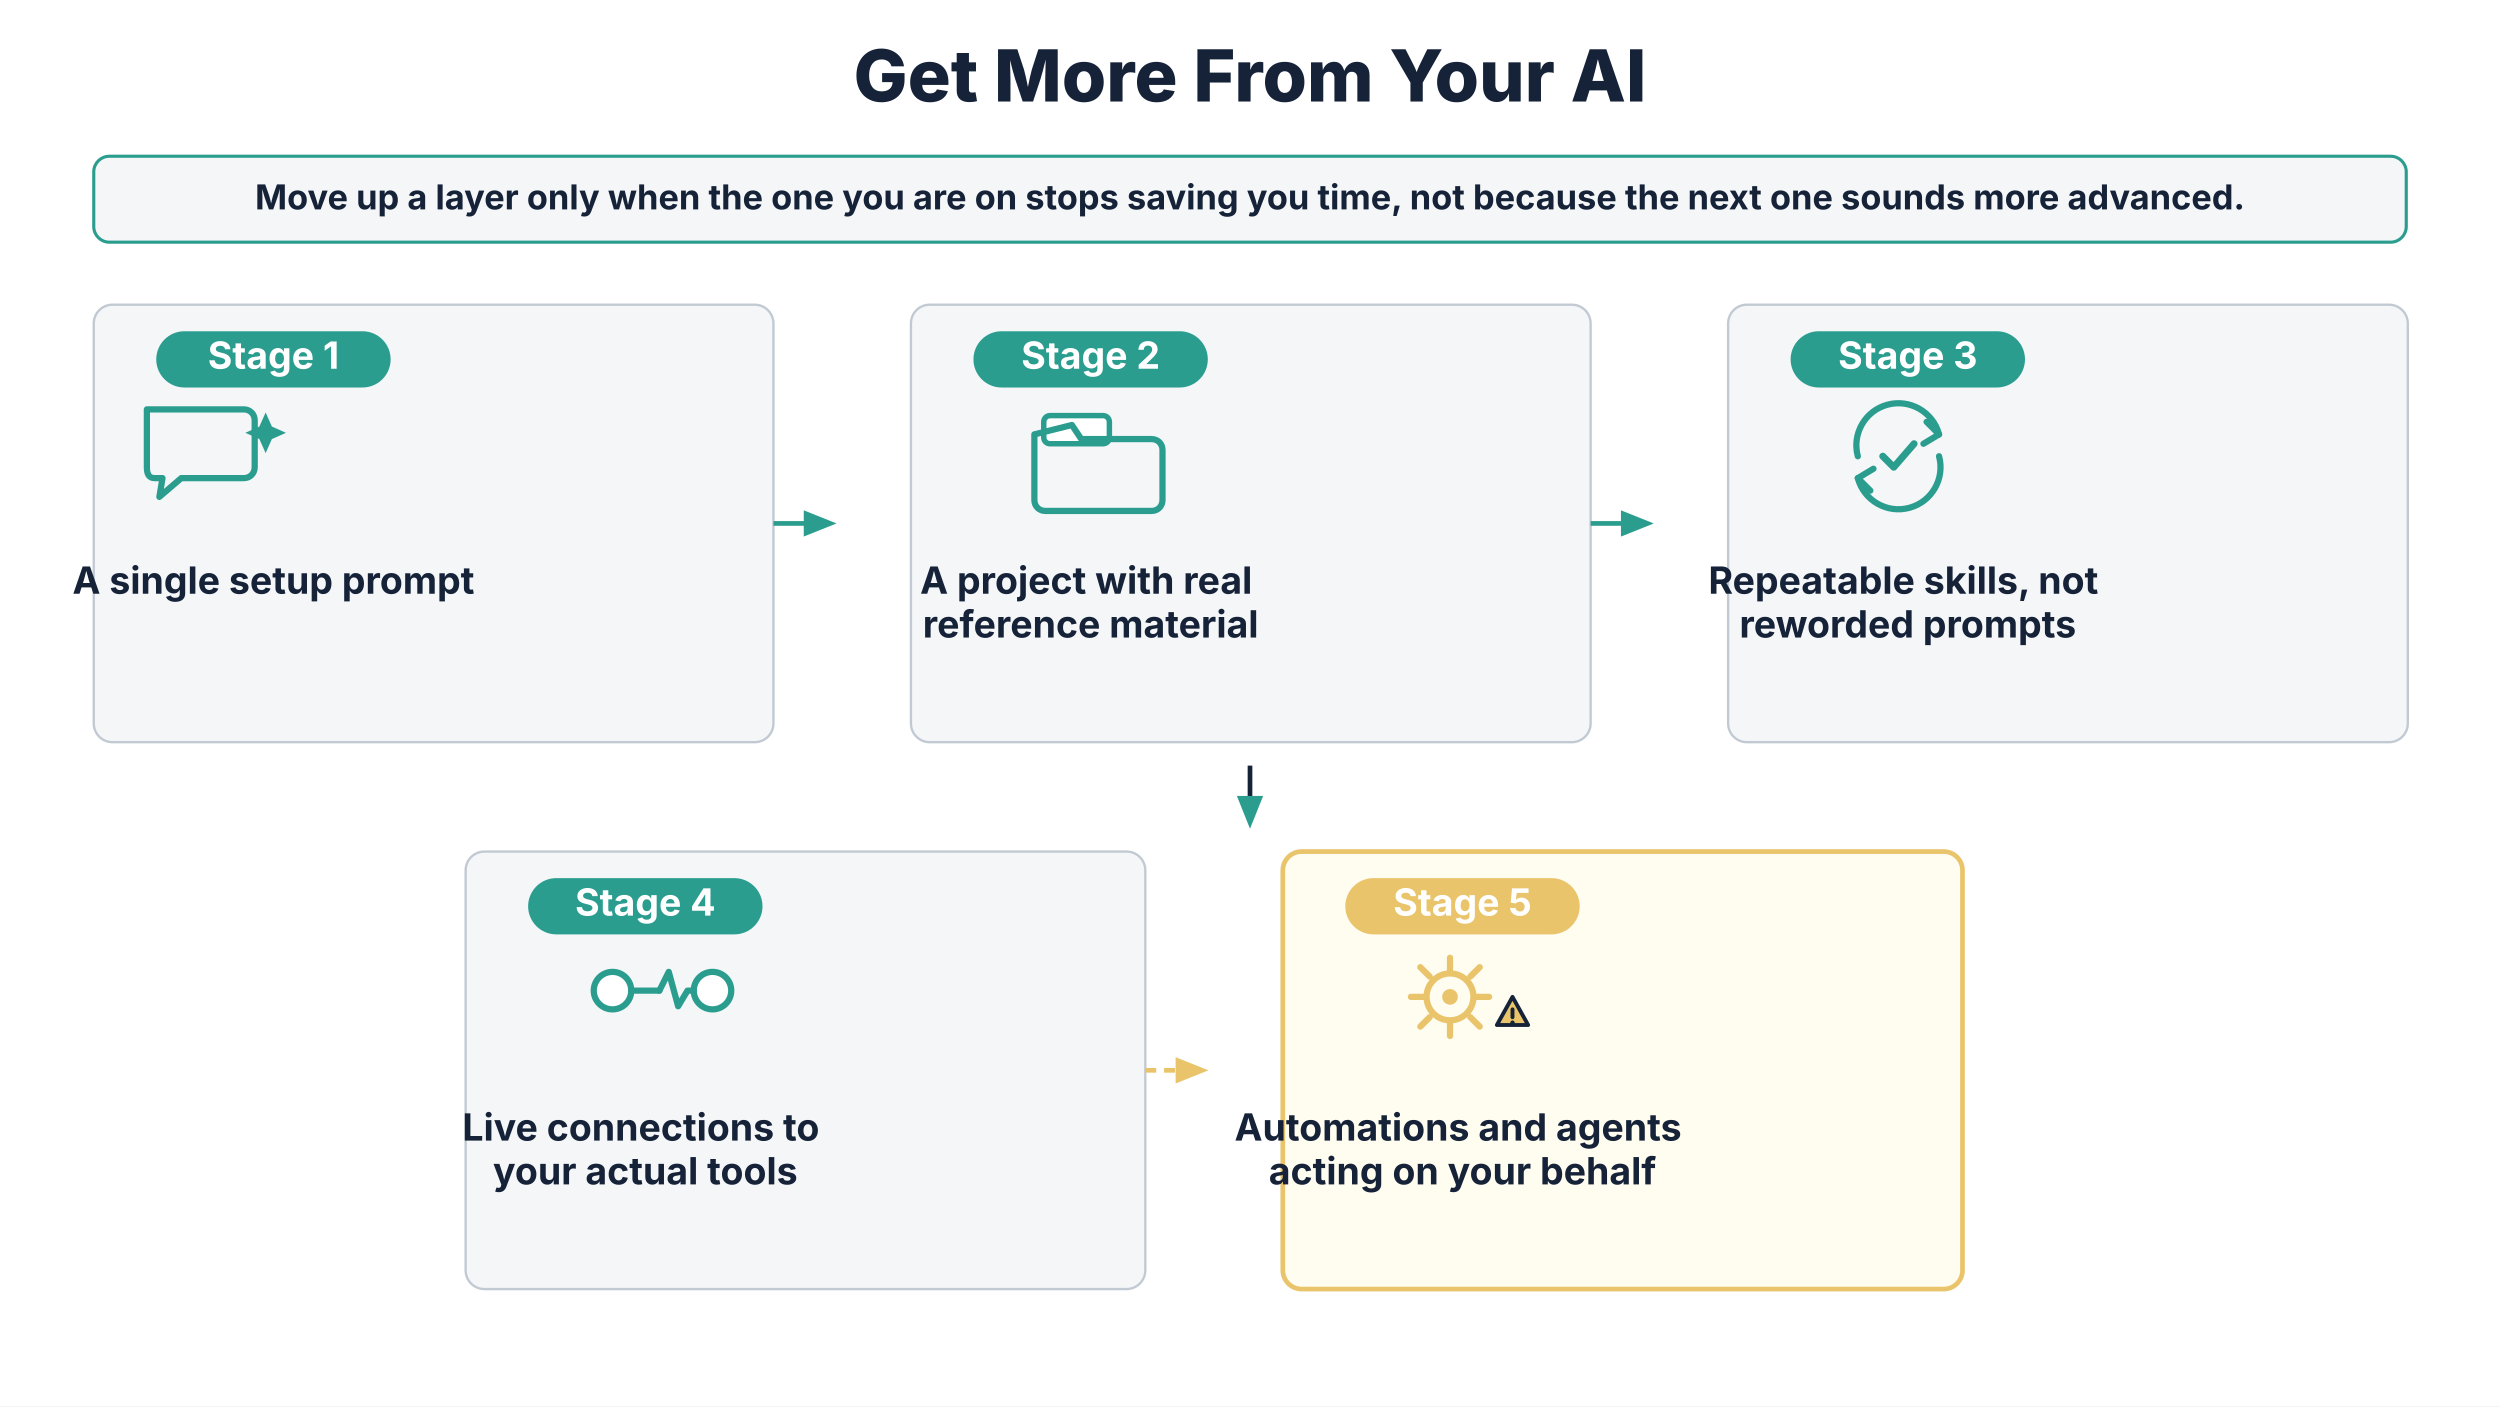
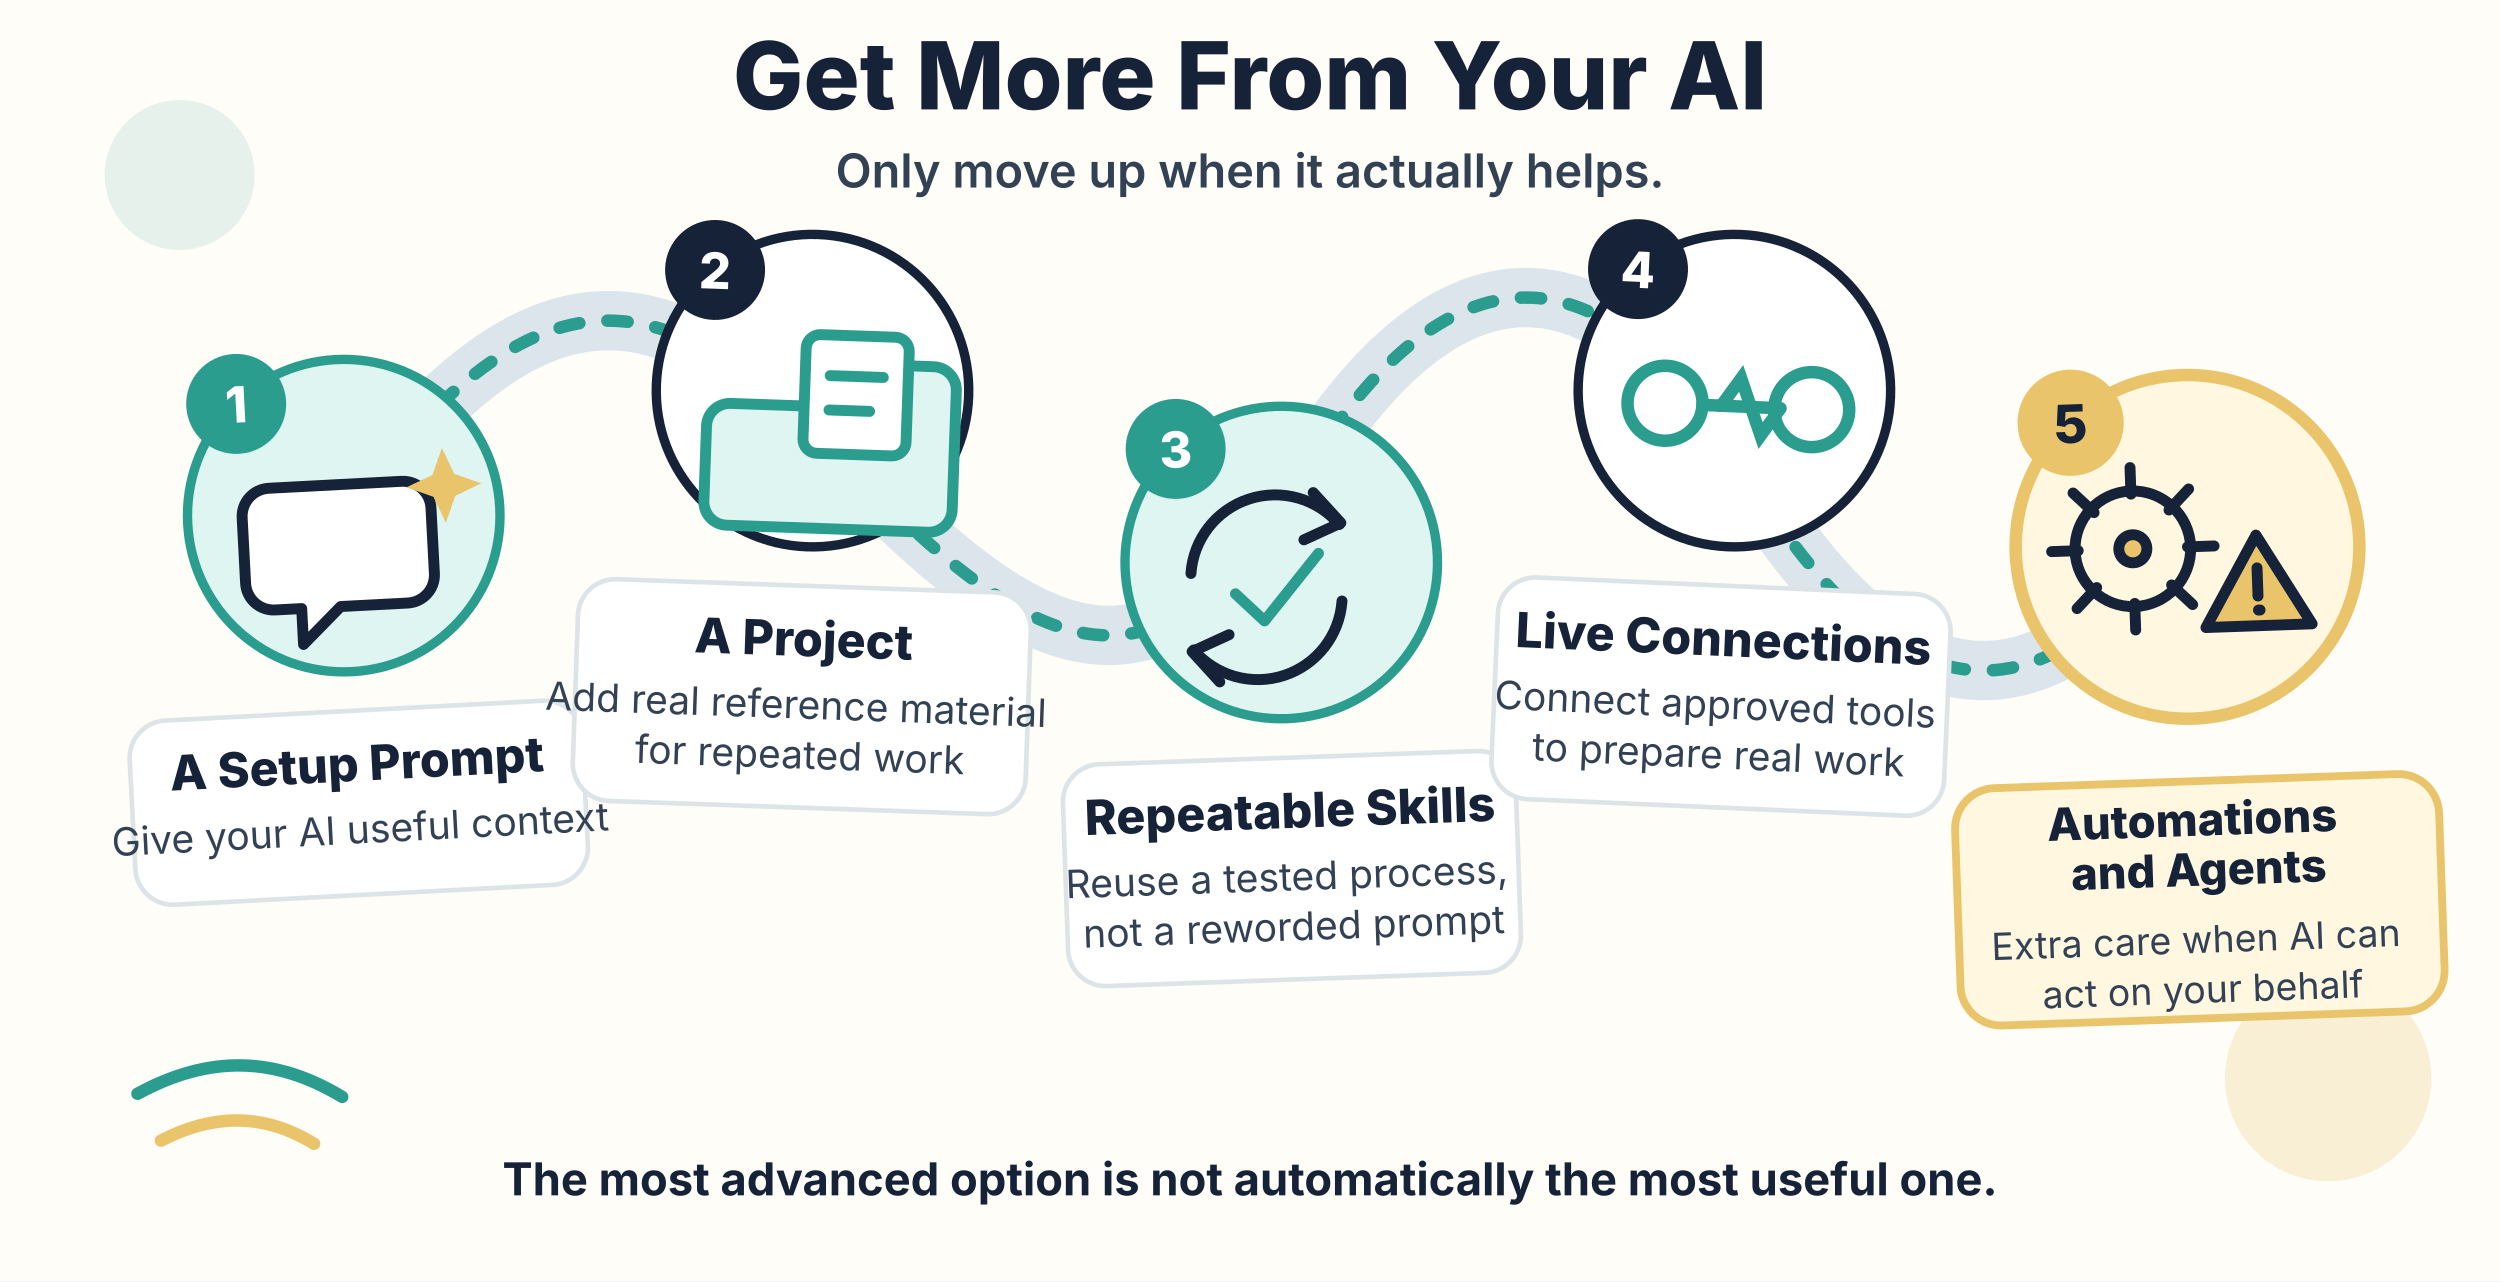
- <svg xmlns="http://www.w3.org/2000/svg" viewBox="0 0 1600 900" width="1600" height="900">
-   <defs>
-     <style>
-       .title { font-family: Inter, Arial, sans-serif; font-size: 46px; font-weight: 800; fill: #152238; }
-       .subtitle { font-family: Inter, Arial, sans-serif; font-size: 22px; font-weight: 700; fill: #152238; }
-       .card-heading { font-family: Inter, Arial, sans-serif; font-size: 24px; font-weight: 700; fill: #FFFFFF; }
-       .card-body { font-family: Inter, Arial, sans-serif; font-size: 24px; font-weight: 700; fill: #152238; }
-     </style>
-     <marker id="arrow-teal" viewBox="0 0 10 10" refX="6" refY="5" markerWidth="7" markerHeight="7" orient="auto-start-reverse">
-       <path d="M 0 1 L 10 5 L 0 9 z" fill="#2A9D8F" />
-     </marker>
-     <marker id="arrow-amber" viewBox="0 0 10 10" refX="6" refY="5" markerWidth="7" markerHeight="7" orient="auto-start-reverse">
-       <path d="M 0 1 L 10 5 L 0 9 z" fill="#E9C46A" />
-     </marker>
-   </defs>
-   <rect width="1600" height="900" fill="#FFFFFF" />
-   <text x="800" y="65" text-anchor="middle" class="title">Get More From Your AI</text>
-   <rect x="60" y="100" width="1480" height="55" rx="10" fill="#F4F6F8" stroke="#2A9D8F" stroke-width="2" />
-   <text x="800" y="134" text-anchor="middle" class="subtitle">Move up a layer only when the one you are on stops saving you time, not because the next one sounds more advanced.</text>
-   <g id="stage-1">
-     <rect x="60" y="195" width="435" height="280" rx="12" fill="#F4F6F8" stroke="#C1C9D2" stroke-width="1.5" />
-     <rect x="100" y="212" width="150" height="36" rx="18" fill="#2A9D8F" />
-     <text x="175" y="236" text-anchor="middle" class="card-heading">Stage 1</text>
-     <g transform="translate(90, 258)">
-       <path d="M 4 4 L 66 4 C 70 4 73 7 73 11 L 73 41 C 73 45 70 48 66 48 L 26 48 L 12 60 L 14 48 L 9 48 C 5 48 4 45 4 41 Z" fill="none" stroke="#2A9D8F" stroke-width="4" stroke-linejoin="round" />
-       <path d="M 80 6 L 84 15 L 93 19 L 84 23 L 80 32 L 76 23 L 67 19 L 76 15 Z" fill="#2A9D8F" stroke="none" />
+ <svg xmlns="http://www.w3.org/2000/svg" width="1600" height="820" viewBox="0 0 1600 820" role="img" aria-labelledby="title description">
+   <rect width="1600" height="820" fill="#fffdf7" />
+   <circle cx="115" cy="112" r="48" fill="#2a9d8f" opacity="0.12" />
+   <circle cx="1490" cy="690" r="66" fill="#e9c46a" opacity="0.25" />
+   <text x="800" y="70" text-anchor="middle" font-family="Inter, Arial, sans-serif" font-size="60" font-weight="800" fill="#152238">Get More From Your AI</text>
+   <text x="800" y="120" text-anchor="middle" font-family="Inter, Arial, sans-serif" font-size="30" font-weight="600" fill="#334155">Only move up when it actually helps.</text>
+   <path d="M220 330C340 170 420 170 540 295S740 460 830 310s190-165 285-10 185 174 285 38" fill="none" stroke="#dbe5eb" stroke-width="38" stroke-linecap="round" />
+   <path d="M220 330C340 170 420 170 540 295S740 460 830 310s190-165 285-10 185 174 285 38" fill="none" stroke="#2a9d8f" stroke-width="8" stroke-linecap="round" stroke-dasharray="13 18" />
+   <g font-family="Inter, Arial, sans-serif">
+     <g transform="rotate(-3 220 330)">
+       <circle cx="220" cy="330" r="100" fill="#dff5f1" stroke="#2a9d8f" stroke-width="6" />
+       <circle cx="155" cy="255" r="32" fill="#2a9d8f" />
+       <text x="155" y="267" text-anchor="middle" font-size="32" font-weight="800" fill="#ffffff">1</text>
+       <g fill="none" stroke="#152238" stroke-width="7" stroke-linecap="round" stroke-linejoin="round">
+         <path d="M173 310h85a18 18 0 0 1 18 18v42a18 18 0 0 1-18 18h-43l-25 23v-23h-17a18 18 0 0 1-18-18v-42a18 18 0 0 1 18-18z" fill="#ffffff" />
+         <path d="M285 290l7 17 17 7-17 7-7 17-7-17-17-7 17-7z" fill="#e9c46a" stroke="none" />
+       </g>
+       <rect x="75" y="455" width="290" height="118" rx="24" fill="#ffffff" stroke="#dce4e8" stroke-width="3" />
+       <text x="220" y="500" text-anchor="middle" font-size="31" font-weight="800" fill="#152238">A Setup Prompt</text>
+       <text x="220" y="540" text-anchor="middle" font-size="25" fill="#334155">Give your AI useful context</text>
    </g>
-     <text x="175" y="380" text-anchor="middle" class="card-body">A single setup prompt</text>
+     <g transform="rotate(2 520 250)">
+       <circle cx="520" cy="250" r="100" fill="#ffffff" stroke="#152238" stroke-width="6" />
+       <circle cx="455" cy="175" r="32" fill="#152238" />
+       <text x="455" y="187" text-anchor="middle" font-size="32" font-weight="800" fill="#ffffff">2</text>
+       <g fill="none" stroke="#2a9d8f" stroke-width="7" stroke-linecap="round" stroke-linejoin="round">
+         <path d="M468 260h55l17-28h57a15 15 0 0 1 15 15v76a15 15 0 0 1-15 15H468a15 15 0 0 1-15-15v-48a15 15 0 0 1 15-15z" fill="#dff5f1" />
+         <rect x="515" y="214" width="66" height="76" rx="9" fill="#ffffff" />
+         <path d="M531 240h34M531 262h26" />
+       </g>
+       <rect x="375" y="375" width="290" height="142" rx="24" fill="#ffffff" stroke="#dce4e8" stroke-width="3" />
+       <text x="520" y="420" text-anchor="middle" font-size="31" font-weight="800" fill="#152238">A Project</text>
+       <text x="520" y="460" text-anchor="middle" font-size="25" fill="#334155">
+         <tspan x="520">Add real reference material</tspan>
+         <tspan x="520" dy="32">for repeated work</tspan>
+       </text>
+     </g>
+     <g transform="rotate(-2 820 360)">
+       <circle cx="820" cy="360" r="100" fill="#dff5f1" stroke="#2a9d8f" stroke-width="6" />
+       <circle cx="755" cy="285" r="32" fill="#2a9d8f" />
+       <text x="755" y="297" text-anchor="middle" font-size="32" font-weight="800" fill="#ffffff">3</text>
+       <g fill="none" stroke="#152238" stroke-width="7" stroke-linecap="round" stroke-linejoin="round">
+         <path d="M762 365a54 54 0 0 1 96-28" />
+         <path d="M842 316l17 20-24 10" />
+         <path d="M858 386a54 54 0 0 1-96 28" />
+         <path d="M778 435l-17-20 24-10" />
+         <path d="M790 379l18 18 36-42" stroke="#2a9d8f" />
+       </g>
+       <rect x="675" y="485" width="290" height="142" rx="24" fill="#ffffff" stroke="#dce4e8" stroke-width="3" />
+       <text x="820" y="530" text-anchor="middle" font-size="31" font-weight="800" fill="#152238">Repeatable Skills</text>
+       <text x="820" y="570" text-anchor="middle" font-size="25" fill="#334155">
+         <tspan x="820">Reuse a tested process,</tspan>
+         <tspan x="820" dy="32">not a reworded prompt</tspan>
+       </text>
+     </g>
+     <g transform="rotate(2.5 1110 250)">
+       <circle cx="1110" cy="250" r="100" fill="#ffffff" stroke="#152238" stroke-width="6" />
+       <circle cx="1045" cy="175" r="32" fill="#152238" />
+       <text x="1045" y="187" text-anchor="middle" font-size="32" font-weight="800" fill="#ffffff">4</text>
+       <g fill="none" stroke="#2a9d8f" stroke-width="8" stroke-linecap="round">
+         <circle cx="1066" cy="260" r="24" />
+         <circle cx="1160" cy="260" r="24" />
+         <path d="M1090 260h46" />
+         <path d="M1102 260l12-18 14 36 12-18" />
+       </g>
+       <rect x="965" y="375" width="290" height="142" rx="24" fill="#ffffff" stroke="#dce4e8" stroke-width="3" />
+       <text x="1110" y="420" text-anchor="middle" font-size="31" font-weight="800" fill="#152238">Live Connections</text>
+       <text x="1110" y="460" text-anchor="middle" font-size="25" fill="#334155">
+         <tspan x="1110">Connect approved tools</tspan>
+         <tspan x="1110" dy="32">to prepare real work</tspan>
+       </text>
+     </g>
+     <g transform="rotate(-2 1400 350)">
+       <circle cx="1400" cy="350" r="110" fill="#fff7e0" stroke="#e9c46a" stroke-width="8" />
+       <circle cx="1328" cy="268" r="34" fill="#e9c46a" />
+       <text x="1328" y="281" text-anchor="middle" font-size="34" font-weight="800" fill="#152238">5</text>
+       <g fill="none" stroke="#152238" stroke-width="7" stroke-linecap="round" stroke-linejoin="round">
+         <circle cx="1365" cy="350" r="37" />
+         <circle cx="1365" cy="350" r="9" fill="#e9c46a" />
+         <path d="M1365 298v17M1365 385v17M1313 350h17M1400 350h17M1328 313l13 13M1389 374l13 13M1402 313l-13 13M1341 374l-13 13" />
+         <path d="M1410 402l34-58 34 58z" fill="#e9c46a" />
+         <path d="M1444 365v18M1444 392h1" />
+       </g>
+       <rect x="1245" y="500" width="310" height="152" rx="26" fill="#fff7e0" stroke="#e9c46a" stroke-width="5" />
+       <text x="1400" y="535" text-anchor="middle" font-size="29" font-weight="800" fill="#152238">
+         <tspan x="1400">Automations</tspan>
+         <tspan x="1400" dy="32">and Agents</tspan>
+       </text>
+       <text x="1400" y="610" text-anchor="middle" font-size="24" fill="#334155">
+         <tspan x="1400">Extra care when AI can</tspan>
+         <tspan x="1400" dy="32">act on your behalf</tspan>
+       </text>
+     </g>
  </g>
-   <path d="M 495 335 L 527 335" stroke="#2A9D8F" stroke-width="3" fill="none" marker-end="url(#arrow-teal)" />
-   <g id="stage-2">
-     <rect x="583" y="195" width="435" height="280" rx="12" fill="#F4F6F8" stroke="#C1C9D2" stroke-width="1.5" />
-     <rect x="623" y="212" width="150" height="36" rx="18" fill="#2A9D8F" />
-     <text x="698" y="236" text-anchor="middle" class="card-heading">Stage 2</text>
-     <g transform="translate(658, 258)">
-       <rect x="10" y="8" width="42" height="18" rx="4" fill="#FFFFFF" stroke="#2A9D8F" stroke-width="3.5" />
-       <path d="M 4 20 L 4 62 C 4 66 7 69 11 69 L 79 69 C 83 69 86 66 86 62 L 86 30 C 86 26 83 23 79 23 L 34 23 L 28 14 Z" fill="none" stroke="#2A9D8F" stroke-width="4" stroke-linejoin="round" />
-     </g>
-     <text x="698" y="380" text-anchor="middle" class="card-body">
-       <tspan x="698" dy="0">A project with real</tspan>
-       <tspan x="698" dy="28">reference material</tspan>
-     </text>
-   </g>
-   <path d="M 1018 335 L 1050 335" stroke="#2A9D8F" stroke-width="3" fill="none" marker-end="url(#arrow-teal)" />
-   <g id="stage-3">
-     <rect x="1106" y="195" width="435" height="280" rx="12" fill="#F4F6F8" stroke="#C1C9D2" stroke-width="1.5" />
-     <rect x="1146" y="212" width="150" height="36" rx="18" fill="#2A9D8F" />
-     <text x="1221" y="236" text-anchor="middle" class="card-heading">Stage 3</text>
-     <g transform="translate(1181, 258)" fill="none" stroke="#2A9D8F" stroke-width="4" stroke-linecap="round" stroke-linejoin="round">
-       <path d="M 8 34 A 26 26 0 0 1 60 20" />
-       <path d="M 52 12 L 60 20 L 50 26" />
-       <path d="M 60 34 A 26 26 0 0 1 8 48" />
-       <path d="M 16 56 L 8 48 L 18 42" />
-       <path d="M 24 34 L 31 41 L 44 26" stroke-width="4.5" />
-     </g>
-     <text x="1221" y="380" text-anchor="middle" class="card-body">
-       <tspan x="1221" dy="0">Repeatable skills, not</tspan>
-       <tspan x="1221" dy="28">reworded prompts</tspan>
-     </text>
-   </g>
-   <path d="M 800 490 L 800 522" stroke="#152238" stroke-width="3" fill="none" marker-end="url(#arrow-teal)" />
-   <g id="stage-4">
-     <rect x="298" y="545" width="435" height="280" rx="12" fill="#F4F6F8" stroke="#C1C9D2" stroke-width="1.5" />
-     <rect x="338" y="562" width="150" height="36" rx="18" fill="#2A9D8F" />
-     <text x="413" y="586" text-anchor="middle" class="card-heading">Stage 4</text>
-     <g transform="translate(380, 610)" fill="none" stroke="#2A9D8F" stroke-width="4" stroke-linecap="round" stroke-linejoin="round">
-       <circle cx="12" cy="24" r="12" fill="#FFFFFF" />
-       <circle cx="76" cy="24" r="12" fill="#FFFFFF" />
-       <line x1="24" y1="24" x2="42" y2="24" />
-       <path d="M 42 24 L 48 12 L 54 34 L 60 24 L 64 24" />
-     </g>
-     <text x="413" y="730" text-anchor="middle" class="card-body">
-       <tspan x="413" dy="0">Live connections to</tspan>
-       <tspan x="413" dy="28">your actual tools</tspan>
-     </text>
-   </g>
-   <path d="M 733 685 L 765 685" stroke="#E9C46A" stroke-width="3" stroke-dasharray="7,5" fill="none" marker-end="url(#arrow-amber)" />
-   <g id="stage-5">
-     <rect x="821" y="545" width="435" height="280" rx="12" fill="#FFFCF0" stroke="#E9C46A" stroke-width="3" />
-     <rect x="861" y="562" width="150" height="36" rx="18" fill="#E9C46A" />
-     <text x="936" y="586" text-anchor="middle" class="card-heading" fill="#152238">Stage 5</text>
-     <g transform="translate(900, 610)">
-       <g fill="none" stroke="#E9C46A" stroke-width="4" stroke-linecap="round" stroke-linejoin="round">
-         <circle cx="28" cy="28" r="15" />
-         <circle cx="28" cy="28" r="5" fill="#E9C46A" stroke="none" />
-         <line x1="28" y1="3" x2="28" y2="11" />
-         <line x1="28" y1="45" x2="28" y2="53" />
-         <line x1="3" y1="28" x2="11" y2="28" />
-         <line x1="45" y1="28" x2="53" y2="28" />
-         <line x1="9" y1="9" x2="15" y2="15" />
-         <line x1="41" y1="41" x2="47" y2="47" />
-         <line x1="47" y1="9" x2="41" y2="15" />
-         <line x1="15" y1="41" x2="9" y2="47" />
-       </g>
-       <path d="M 58 46 L 78 46 L 68 28 Z" fill="#E9C46A" stroke="#152238" stroke-width="2.5" stroke-linejoin="round" />
-       <line x1="68" y1="36" x2="68" y2="41" stroke="#152238" stroke-width="2.5" stroke-linecap="round" />
-       <circle cx="68" cy="44.5" r="1.4" fill="#152238" />
-     </g>
-     <text x="936" y="730" text-anchor="middle" class="card-body" fill="#152238">
-       <tspan x="936" dy="0">Automations and agents</tspan>
-       <tspan x="936" dy="28">acting on your behalf</tspan>
-     </text>
-   </g>
+   <path d="M88 700c46-25 88-24 131 2" fill="none" stroke="#2a9d8f" stroke-width="8" stroke-linecap="round" />
+   <path d="M103 730c35-18 67-17 98 2" fill="none" stroke="#e9c46a" stroke-width="8" stroke-linecap="round" />
+   <text x="800" y="765" text-anchor="middle" font-family="Inter, Arial, sans-serif" font-size="29" font-weight="700" fill="#152238">The most advanced option is not automatically the most useful one.</text>
</svg>
